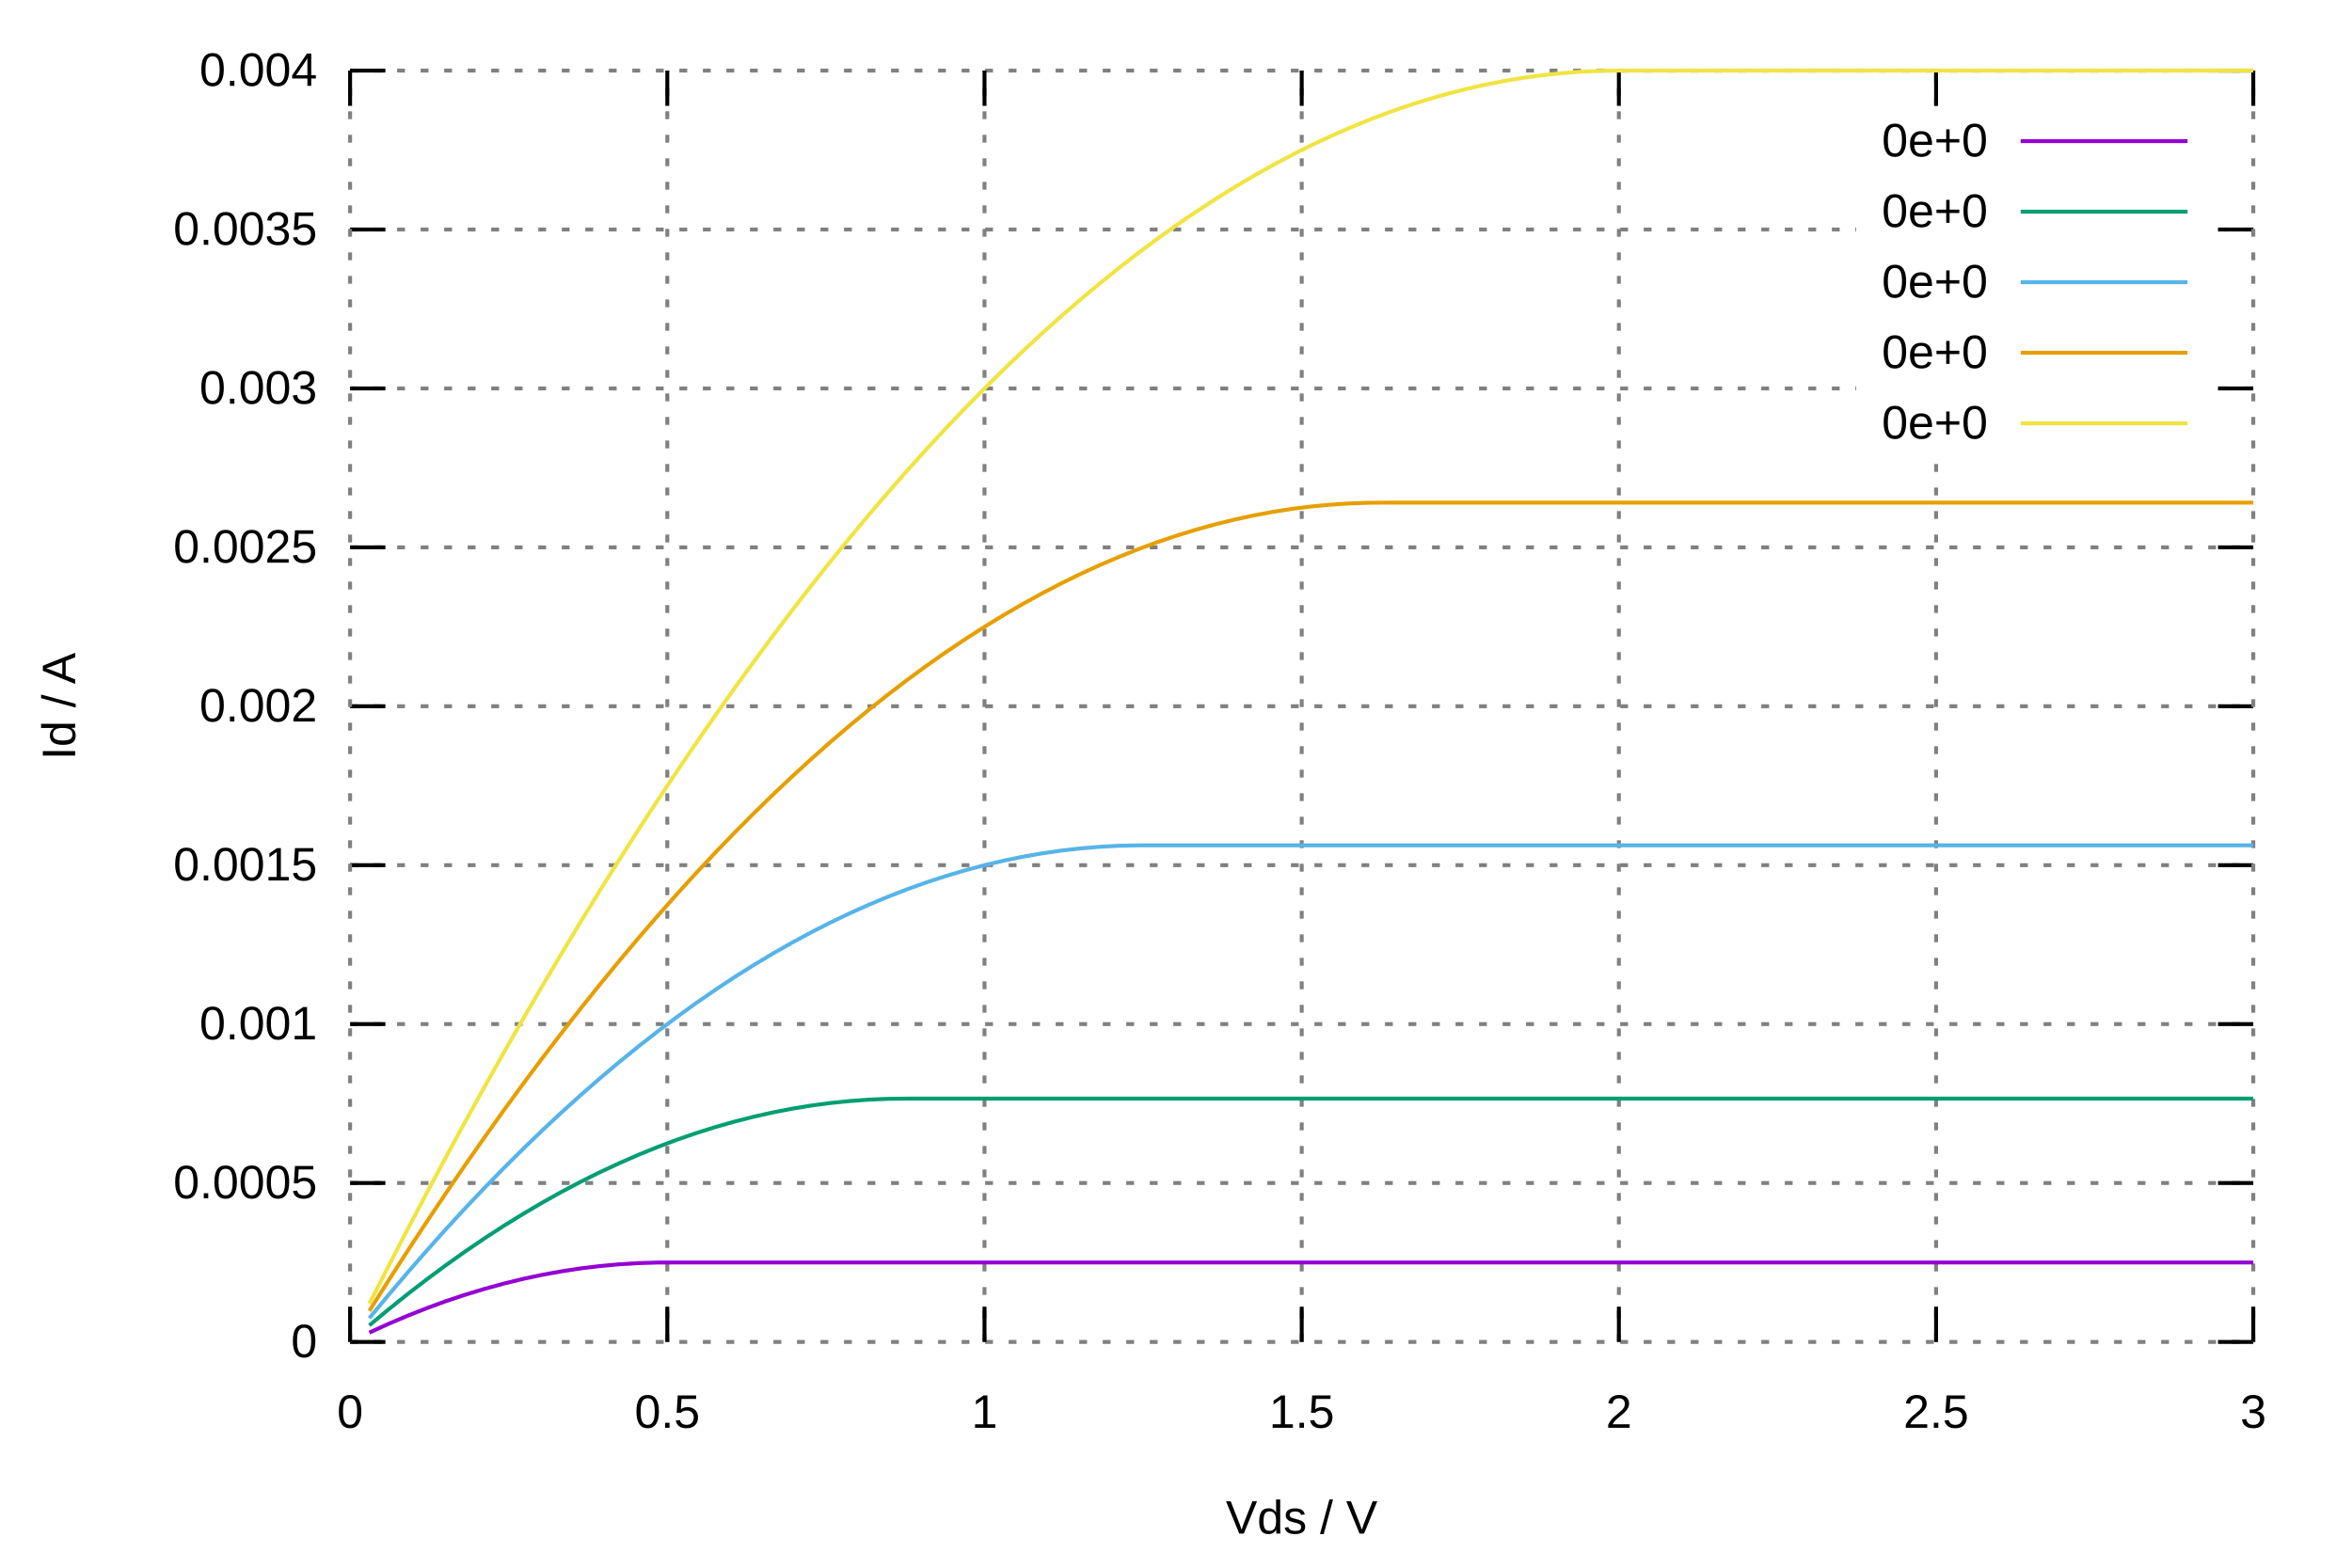
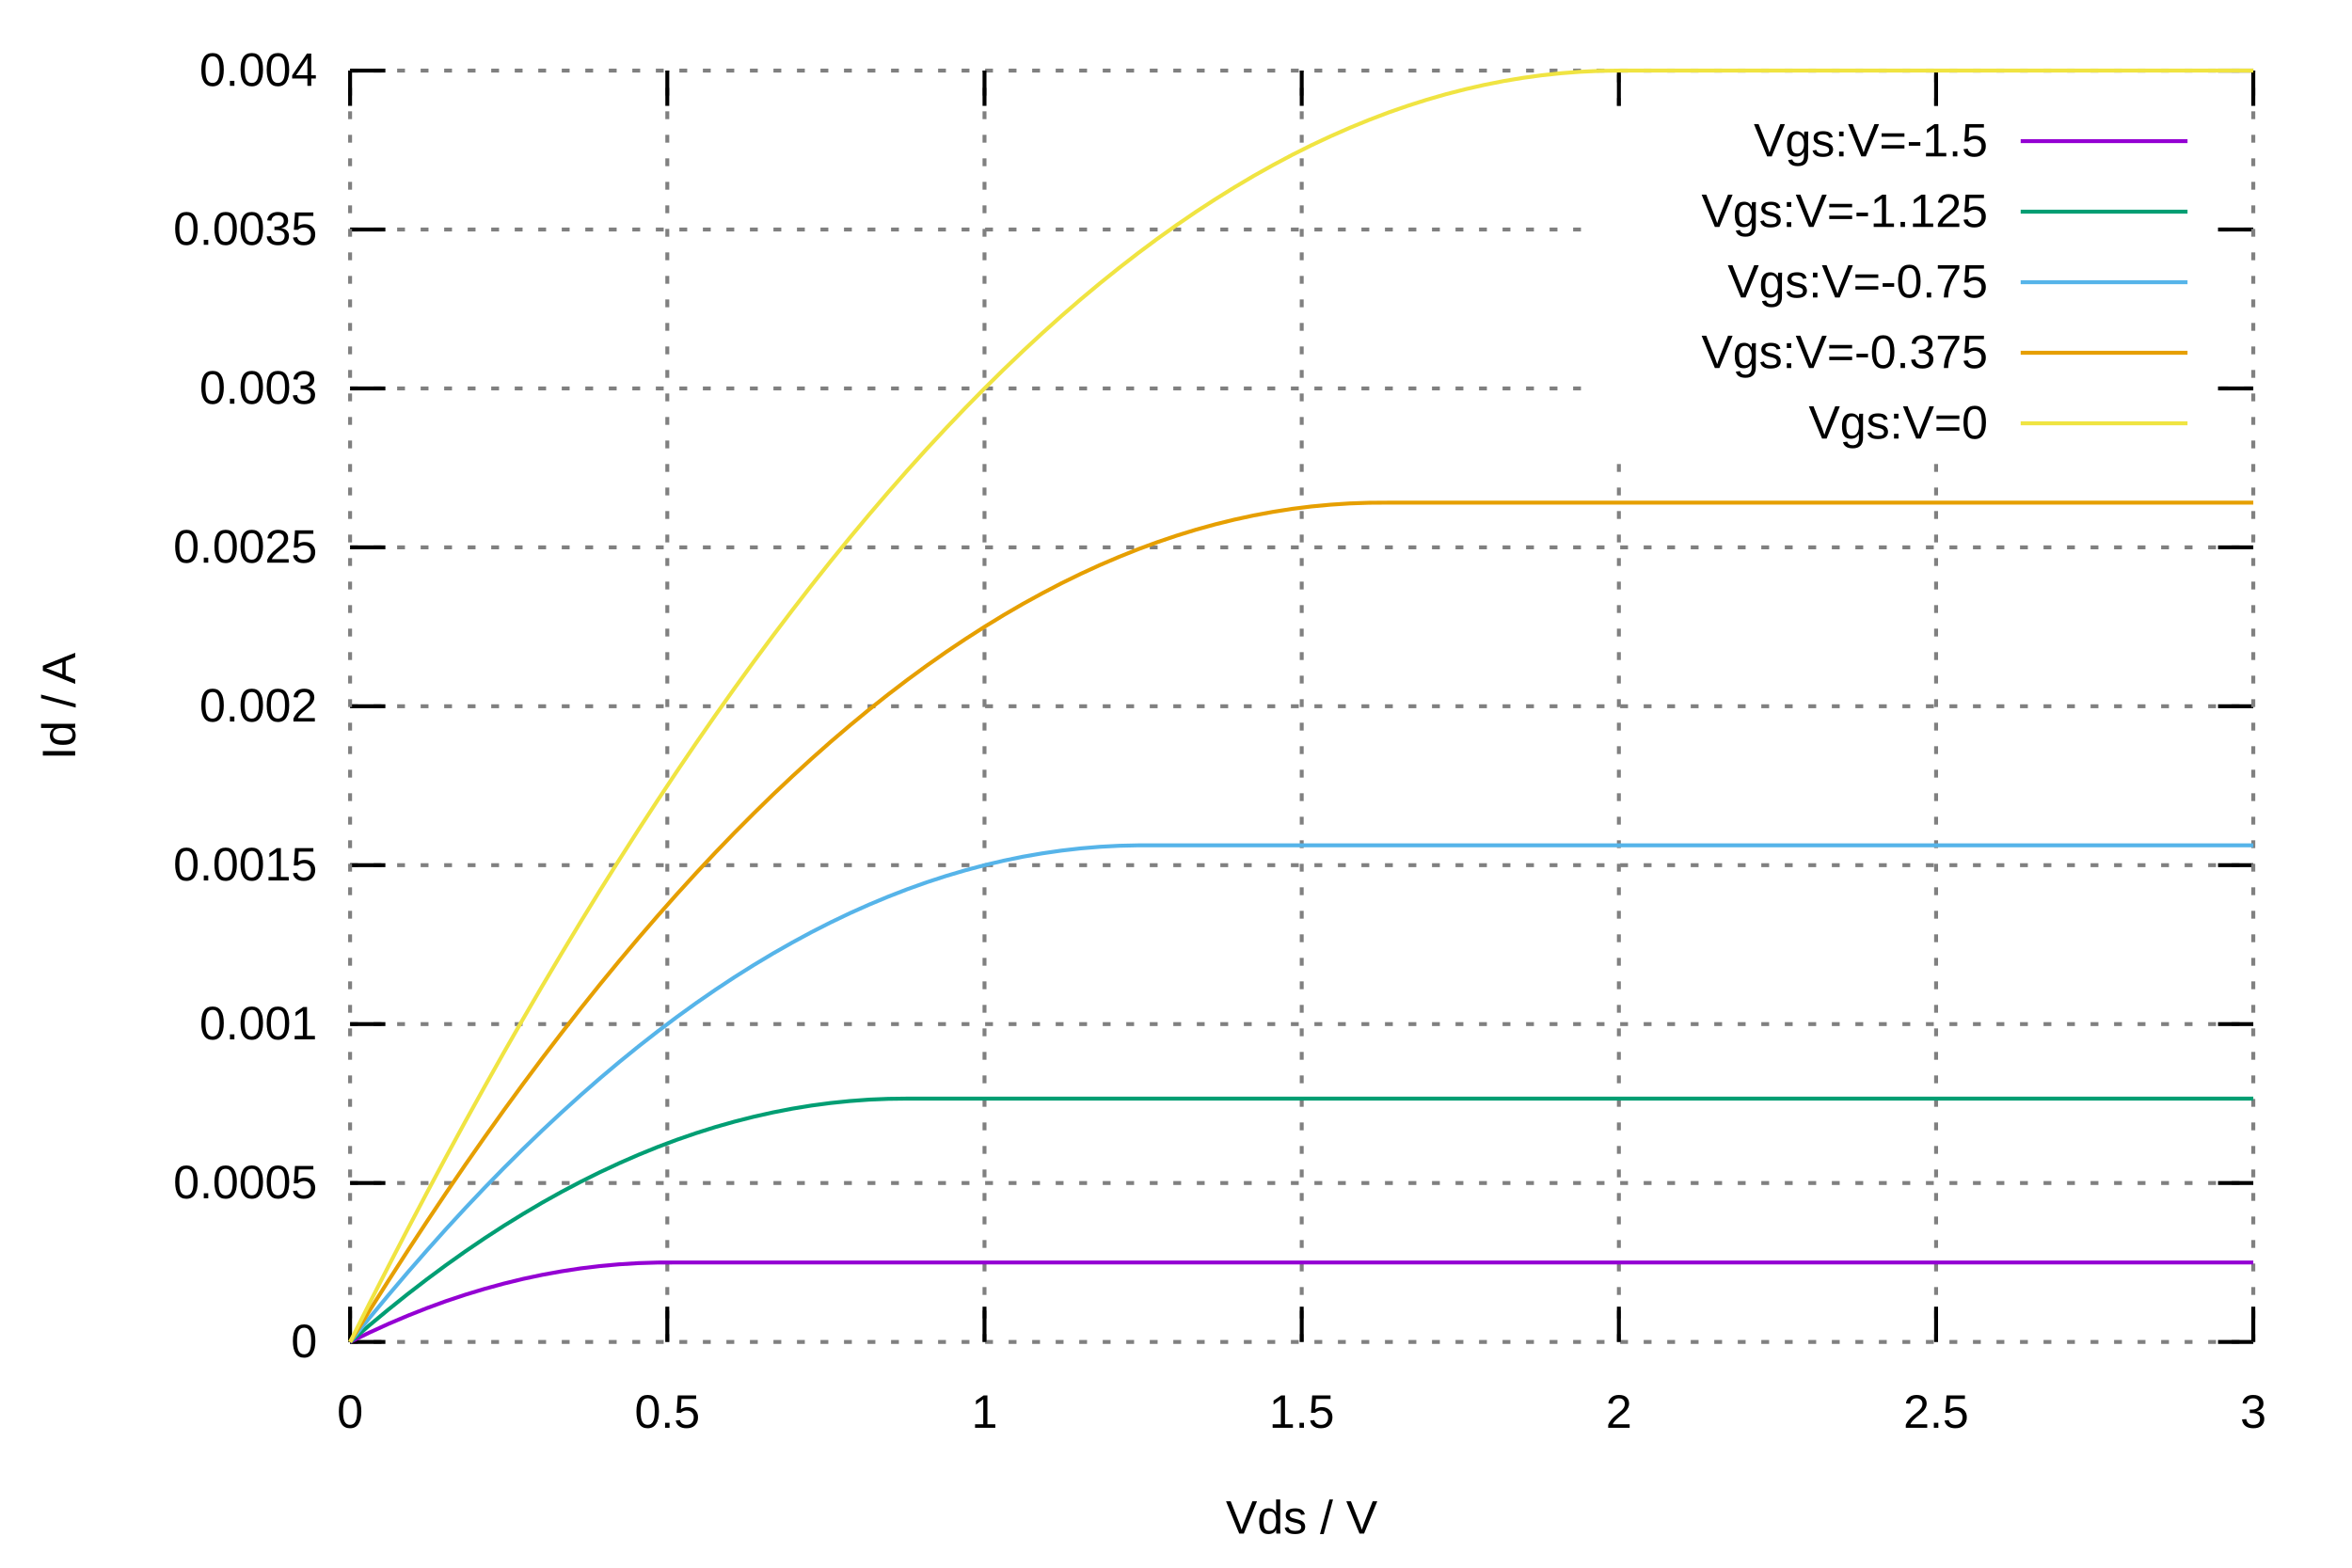
<svg xmlns="http://www.w3.org/2000/svg" xmlns:xlink="http://www.w3.org/1999/xlink" viewBox="0 0 600 400">
  <g id="gnuplot_canvas">
    <rect x="0" y="0" width="600" height="400" fill="none" />
    <defs>
      <circle id="gpDot" r="0.5" stroke-width="0.5" stroke="currentColor" />
      <path id="gpPt0" stroke-width="0.222" stroke="currentColor" d="M-1,0 h2 M0,-1 v2" />
      <path id="gpPt1" stroke-width="0.222" stroke="currentColor" d="M-1,-1 L1,1 M1,-1 L-1,1" />
      <path id="gpPt2" stroke-width="0.222" stroke="currentColor" d="M-1,0 L1,0 M0,-1 L0,1 M-1,-1 L1,1 M-1,1 L1,-1" />
      <rect id="gpPt3" stroke-width="0.222" stroke="currentColor" x="-1" y="-1" width="2" height="2" />
      <rect id="gpPt4" stroke-width="0.222" stroke="currentColor" fill="currentColor" x="-1" y="-1" width="2" height="2" />
      <circle id="gpPt5" stroke-width="0.222" stroke="currentColor" cx="0" cy="0" r="1" />
      <use xlink:href="#gpPt5" id="gpPt6" fill="currentColor" stroke="none" />
      <path id="gpPt7" stroke-width="0.222" stroke="currentColor" d="M0,-1.33 L-1.33,0.67 L1.33,0.67 z" />
      <use xlink:href="#gpPt7" id="gpPt8" fill="currentColor" stroke="none" />
      <use xlink:href="#gpPt7" id="gpPt9" stroke="currentColor" transform="rotate(180)" />
      <use xlink:href="#gpPt9" id="gpPt10" fill="currentColor" stroke="none" />
      <use xlink:href="#gpPt3" id="gpPt11" stroke="currentColor" transform="rotate(45)" />
      <use xlink:href="#gpPt11" id="gpPt12" fill="currentColor" stroke="none" />
      <path id="gpPt13" stroke-width="0.222" stroke="currentColor" d="M0,1.330 L1.265,0.411 L0.782,-1.067 L-0.782,-1.076 L-1.265,0.411 z" />
      <use xlink:href="#gpPt13" id="gpPt14" fill="currentColor" stroke="none" />
      <filter id="textbox" filterUnits="objectBoundingBox" x="0" y="0" height="1" width="1">
        <feFlood flood-color="white" flood-opacity="1" result="bgnd" />
        <feComposite in="SourceGraphic" in2="bgnd" operator="atop" />
      </filter>
      <filter id="greybox" filterUnits="objectBoundingBox" x="0" y="0" height="1" width="1">
        <feFlood flood-color="lightgrey" flood-opacity="1" result="grey" />
        <feComposite in="SourceGraphic" in2="grey" operator="atop" />
      </filter>
    </defs>
    <g fill="none" color="white" stroke="currentColor" stroke-width="1.00" stroke-linecap="butt" stroke-linejoin="miter">
</g>
    <g fill="none" color="black" stroke="currentColor" stroke-width="1.00" stroke-linecap="butt" stroke-linejoin="miter">
</g>
    <g fill="none" color="gray" stroke="currentColor" stroke-width="1.00" stroke-linecap="butt" stroke-linejoin="miter">
      <path stroke="gray" stroke-dasharray="2,4" class="gridline" d="M89.31,342.40 L574.82,342.40  " />
    </g>
    <g fill="none" color="black" stroke="currentColor" stroke-width="1.00" stroke-linecap="butt" stroke-linejoin="miter">
      <path stroke="black" d="M89.31,342.40 L98.31,342.40 M574.82,342.40 L565.82,342.40  " />
      <g transform="translate(80.92,346.30)" stroke="none" fill="black" font-family="Arial" font-size="12.00" text-anchor="end">
        <text>
          <tspan font-family="Arial">0</tspan>
        </text>
      </g>
    </g>
    <g fill="none" color="black" stroke="currentColor" stroke-width="1.00" stroke-linecap="butt" stroke-linejoin="miter">
</g>
    <g fill="none" color="gray" stroke="currentColor" stroke-width="1.00" stroke-linecap="butt" stroke-linejoin="miter">
      <path stroke="gray" stroke-dasharray="2,4" class="gridline" d="M89.31,301.85 L574.82,301.85  " />
    </g>
    <g fill="none" color="black" stroke="currentColor" stroke-width="1.00" stroke-linecap="butt" stroke-linejoin="miter">
      <path stroke="black" d="M89.31,301.85 L98.31,301.85 M574.82,301.85 L565.82,301.85  " />
      <g transform="translate(80.92,305.75)" stroke="none" fill="black" font-family="Arial" font-size="12.00" text-anchor="end">
        <text>
          <tspan font-family="Arial">0.0005</tspan>
        </text>
      </g>
    </g>
    <g fill="none" color="black" stroke="currentColor" stroke-width="1.00" stroke-linecap="butt" stroke-linejoin="miter">
</g>
    <g fill="none" color="gray" stroke="currentColor" stroke-width="1.00" stroke-linecap="butt" stroke-linejoin="miter">
      <path stroke="gray" stroke-dasharray="2,4" class="gridline" d="M89.31,261.30 L574.82,261.30  " />
    </g>
    <g fill="none" color="black" stroke="currentColor" stroke-width="1.00" stroke-linecap="butt" stroke-linejoin="miter">
      <path stroke="black" d="M89.31,261.30 L98.31,261.30 M574.82,261.30 L565.82,261.30  " />
      <g transform="translate(80.92,265.20)" stroke="none" fill="black" font-family="Arial" font-size="12.00" text-anchor="end">
        <text>
          <tspan font-family="Arial">0.001</tspan>
        </text>
      </g>
    </g>
    <g fill="none" color="black" stroke="currentColor" stroke-width="1.00" stroke-linecap="butt" stroke-linejoin="miter">
</g>
    <g fill="none" color="gray" stroke="currentColor" stroke-width="1.00" stroke-linecap="butt" stroke-linejoin="miter">
      <path stroke="gray" stroke-dasharray="2,4" class="gridline" d="M89.31,220.75 L574.82,220.75  " />
    </g>
    <g fill="none" color="black" stroke="currentColor" stroke-width="1.00" stroke-linecap="butt" stroke-linejoin="miter">
      <path stroke="black" d="M89.31,220.75 L98.31,220.75 M574.82,220.75 L565.82,220.75  " />
      <g transform="translate(80.92,224.65)" stroke="none" fill="black" font-family="Arial" font-size="12.00" text-anchor="end">
        <text>
          <tspan font-family="Arial">0.0015</tspan>
        </text>
      </g>
    </g>
    <g fill="none" color="black" stroke="currentColor" stroke-width="1.00" stroke-linecap="butt" stroke-linejoin="miter">
</g>
    <g fill="none" color="gray" stroke="currentColor" stroke-width="1.00" stroke-linecap="butt" stroke-linejoin="miter">
      <path stroke="gray" stroke-dasharray="2,4" class="gridline" d="M89.31,180.20 L574.82,180.20  " />
    </g>
    <g fill="none" color="black" stroke="currentColor" stroke-width="1.00" stroke-linecap="butt" stroke-linejoin="miter">
      <path stroke="black" d="M89.31,180.20 L98.31,180.20 M574.82,180.20 L565.82,180.20  " />
      <g transform="translate(80.92,184.10)" stroke="none" fill="black" font-family="Arial" font-size="12.00" text-anchor="end">
        <text>
          <tspan font-family="Arial">0.002</tspan>
        </text>
      </g>
    </g>
    <g fill="none" color="black" stroke="currentColor" stroke-width="1.00" stroke-linecap="butt" stroke-linejoin="miter">
</g>
    <g fill="none" color="gray" stroke="currentColor" stroke-width="1.00" stroke-linecap="butt" stroke-linejoin="miter">
      <path stroke="gray" stroke-dasharray="2,4" class="gridline" d="M89.31,139.66 L574.82,139.66  " />
    </g>
    <g fill="none" color="black" stroke="currentColor" stroke-width="1.00" stroke-linecap="butt" stroke-linejoin="miter">
      <path stroke="black" d="M89.31,139.66 L98.31,139.66 M574.82,139.66 L565.82,139.66  " />
      <g transform="translate(80.92,143.56)" stroke="none" fill="black" font-family="Arial" font-size="12.00" text-anchor="end">
        <text>
          <tspan font-family="Arial">0.0025</tspan>
        </text>
      </g>
    </g>
    <g fill="none" color="black" stroke="currentColor" stroke-width="1.00" stroke-linecap="butt" stroke-linejoin="miter">
</g>
    <g fill="none" color="gray" stroke="currentColor" stroke-width="1.00" stroke-linecap="butt" stroke-linejoin="miter">
-       <path stroke="gray" stroke-dasharray="2,4" class="gridline" d="M89.31,99.11 L473.53,99.11 M566.43,99.11 L574.82,99.11  " />
+       <path stroke="gray" stroke-dasharray="2,4" class="gridline" d="M89.31,99.11 L406.41,99.11 M566.43,99.11 L574.82,99.11  " />
    </g>
    <g fill="none" color="black" stroke="currentColor" stroke-width="1.00" stroke-linecap="butt" stroke-linejoin="miter">
      <path stroke="black" d="M89.31,99.11 L98.31,99.11 M574.82,99.11 L565.82,99.11  " />
      <g transform="translate(80.92,103.01)" stroke="none" fill="black" font-family="Arial" font-size="12.00" text-anchor="end">
        <text>
          <tspan font-family="Arial">0.003</tspan>
        </text>
      </g>
    </g>
    <g fill="none" color="black" stroke="currentColor" stroke-width="1.00" stroke-linecap="butt" stroke-linejoin="miter">
</g>
    <g fill="none" color="gray" stroke="currentColor" stroke-width="1.00" stroke-linecap="butt" stroke-linejoin="miter">
-       <path stroke="gray" stroke-dasharray="2,4" class="gridline" d="M89.31,58.56 L473.53,58.56 M566.43,58.56 L574.82,58.56  " />
+       <path stroke="gray" stroke-dasharray="2,4" class="gridline" d="M89.31,58.56 L406.41,58.56 M566.43,58.56 L574.82,58.56  " />
    </g>
    <g fill="none" color="black" stroke="currentColor" stroke-width="1.00" stroke-linecap="butt" stroke-linejoin="miter">
      <path stroke="black" d="M89.31,58.56 L98.31,58.56 M574.82,58.56 L565.82,58.56  " />
      <g transform="translate(80.92,62.46)" stroke="none" fill="black" font-family="Arial" font-size="12.00" text-anchor="end">
        <text>
          <tspan font-family="Arial">0.0035</tspan>
        </text>
      </g>
    </g>
    <g fill="none" color="black" stroke="currentColor" stroke-width="1.00" stroke-linecap="butt" stroke-linejoin="miter">
</g>
    <g fill="none" color="gray" stroke="currentColor" stroke-width="1.00" stroke-linecap="butt" stroke-linejoin="miter">
      <path stroke="gray" stroke-dasharray="2,4" class="gridline" d="M89.31,18.01 L574.82,18.01  " />
    </g>
    <g fill="none" color="black" stroke="currentColor" stroke-width="1.00" stroke-linecap="butt" stroke-linejoin="miter">
      <path stroke="black" d="M89.31,18.01 L98.31,18.01 M574.82,18.01 L565.82,18.01  " />
      <g transform="translate(80.92,21.91)" stroke="none" fill="black" font-family="Arial" font-size="12.00" text-anchor="end">
        <text>
          <tspan font-family="Arial">0.004</tspan>
        </text>
      </g>
    </g>
    <g fill="none" color="black" stroke="currentColor" stroke-width="1.00" stroke-linecap="butt" stroke-linejoin="miter">
</g>
    <g fill="none" color="gray" stroke="currentColor" stroke-width="1.00" stroke-linecap="butt" stroke-linejoin="miter">
      <path stroke="gray" stroke-dasharray="2,4" class="gridline" d="M89.31,342.40 L89.31,18.01  " />
    </g>
    <g fill="none" color="black" stroke="currentColor" stroke-width="1.00" stroke-linecap="butt" stroke-linejoin="miter">
      <path stroke="black" d="M89.31,342.40 L89.31,333.40 M89.31,18.01 L89.31,27.01  " />
      <g transform="translate(89.31,364.30)" stroke="none" fill="black" font-family="Arial" font-size="12.00" text-anchor="middle">
        <text>
          <tspan font-family="Arial">0</tspan>
        </text>
      </g>
    </g>
    <g fill="none" color="black" stroke="currentColor" stroke-width="1.00" stroke-linecap="butt" stroke-linejoin="miter">
</g>
    <g fill="none" color="gray" stroke="currentColor" stroke-width="1.00" stroke-linecap="butt" stroke-linejoin="miter">
      <path stroke="gray" stroke-dasharray="2,4" class="gridline" d="M170.23,342.40 L170.23,18.01  " />
    </g>
    <g fill="none" color="black" stroke="currentColor" stroke-width="1.00" stroke-linecap="butt" stroke-linejoin="miter">
      <path stroke="black" d="M170.23,342.40 L170.23,333.40 M170.23,18.01 L170.23,27.01  " />
      <g transform="translate(170.23,364.30)" stroke="none" fill="black" font-family="Arial" font-size="12.00" text-anchor="middle">
        <text>
          <tspan font-family="Arial">0.5</tspan>
        </text>
      </g>
    </g>
    <g fill="none" color="black" stroke="currentColor" stroke-width="1.00" stroke-linecap="butt" stroke-linejoin="miter">
</g>
    <g fill="none" color="gray" stroke="currentColor" stroke-width="1.00" stroke-linecap="butt" stroke-linejoin="miter">
      <path stroke="gray" stroke-dasharray="2,4" class="gridline" d="M251.15,342.40 L251.15,18.01  " />
    </g>
    <g fill="none" color="black" stroke="currentColor" stroke-width="1.00" stroke-linecap="butt" stroke-linejoin="miter">
      <path stroke="black" d="M251.15,342.40 L251.15,333.40 M251.15,18.01 L251.15,27.01  " />
      <g transform="translate(251.15,364.30)" stroke="none" fill="black" font-family="Arial" font-size="12.00" text-anchor="middle">
        <text>
          <tspan font-family="Arial">1</tspan>
        </text>
      </g>
    </g>
    <g fill="none" color="black" stroke="currentColor" stroke-width="1.00" stroke-linecap="butt" stroke-linejoin="miter">
</g>
    <g fill="none" color="gray" stroke="currentColor" stroke-width="1.00" stroke-linecap="butt" stroke-linejoin="miter">
      <path stroke="gray" stroke-dasharray="2,4" class="gridline" d="M332.07,342.40 L332.07,18.01  " />
    </g>
    <g fill="none" color="black" stroke="currentColor" stroke-width="1.00" stroke-linecap="butt" stroke-linejoin="miter">
      <path stroke="black" d="M332.07,342.40 L332.07,333.40 M332.07,18.01 L332.07,27.01  " />
      <g transform="translate(332.07,364.30)" stroke="none" fill="black" font-family="Arial" font-size="12.00" text-anchor="middle">
        <text>
          <tspan font-family="Arial">1.5</tspan>
        </text>
      </g>
    </g>
    <g fill="none" color="black" stroke="currentColor" stroke-width="1.00" stroke-linecap="butt" stroke-linejoin="miter">
</g>
    <g fill="none" color="gray" stroke="currentColor" stroke-width="1.00" stroke-linecap="butt" stroke-linejoin="miter">
-       <path stroke="gray" stroke-dasharray="2,4" class="gridline" d="M412.98,342.40 L412.98,18.01  " />
+       <path stroke="gray" stroke-dasharray="2,4" class="gridline" d="M412.98,342.40 L412.98,117.01 M412.98,27.01 L412.98,18.01  " />
    </g>
    <g fill="none" color="black" stroke="currentColor" stroke-width="1.00" stroke-linecap="butt" stroke-linejoin="miter">
      <path stroke="black" d="M412.98,342.40 L412.98,333.40 M412.98,18.01 L412.98,27.01  " />
      <g transform="translate(412.98,364.30)" stroke="none" fill="black" font-family="Arial" font-size="12.00" text-anchor="middle">
        <text>
          <tspan font-family="Arial">2</tspan>
        </text>
      </g>
    </g>
    <g fill="none" color="black" stroke="currentColor" stroke-width="1.00" stroke-linecap="butt" stroke-linejoin="miter">
</g>
    <g fill="none" color="gray" stroke="currentColor" stroke-width="1.00" stroke-linecap="butt" stroke-linejoin="miter">
      <path stroke="gray" stroke-dasharray="2,4" class="gridline" d="M493.90,342.40 L493.90,117.01 M493.90,27.01 L493.90,18.01  " />
    </g>
    <g fill="none" color="black" stroke="currentColor" stroke-width="1.00" stroke-linecap="butt" stroke-linejoin="miter">
      <path stroke="black" d="M493.90,342.40 L493.90,333.40 M493.90,18.01 L493.90,27.01  " />
      <g transform="translate(493.90,364.30)" stroke="none" fill="black" font-family="Arial" font-size="12.00" text-anchor="middle">
        <text>
          <tspan font-family="Arial">2.5</tspan>
        </text>
      </g>
    </g>
    <g fill="none" color="black" stroke="currentColor" stroke-width="1.00" stroke-linecap="butt" stroke-linejoin="miter">
</g>
    <g fill="none" color="gray" stroke="currentColor" stroke-width="1.00" stroke-linecap="butt" stroke-linejoin="miter">
      <path stroke="gray" stroke-dasharray="2,4" class="gridline" d="M574.82,342.40 L574.82,18.01  " />
    </g>
    <g fill="none" color="black" stroke="currentColor" stroke-width="1.00" stroke-linecap="butt" stroke-linejoin="miter">
      <path stroke="black" d="M574.82,342.40 L574.82,333.40 M574.82,18.01 L574.82,27.01  " />
      <g transform="translate(574.82,364.30)" stroke="none" fill="black" font-family="Arial" font-size="12.00" text-anchor="middle">
        <text>
          <tspan font-family="Arial">3</tspan>
        </text>
      </g>
    </g>
    <g fill="none" color="black" stroke="currentColor" stroke-width="1.00" stroke-linecap="butt" stroke-linejoin="miter">
</g>
    <g fill="none" color="black" stroke="currentColor" stroke-width="1.00" stroke-linecap="butt" stroke-linejoin="miter">
      <g transform="translate(19.18,180.21) rotate(270)" stroke="none" fill="black" font-family="Arial" font-size="12.00" text-anchor="middle">
        <text>
          <tspan font-family="Arial">Id / A</tspan>
        </text>
      </g>
    </g>
    <g fill="none" color="black" stroke="currentColor" stroke-width="1.00" stroke-linecap="butt" stroke-linejoin="miter">
      <g transform="translate(332.06,391.30)" stroke="none" fill="black" font-family="Arial" font-size="12.00" text-anchor="middle">
        <text>
          <tspan font-family="Arial">Vds / V</tspan>
        </text>
      </g>
    </g>
    <g fill="none" color="black" stroke="currentColor" stroke-width="1.00" stroke-linecap="butt" stroke-linejoin="miter">
</g>
    <g id="gnuplot_plot_1">
      <g fill="none" color="black" stroke="currentColor" stroke-width="1.00" stroke-linecap="butt" stroke-linejoin="miter">
        <g transform="translate(507.09,39.91)" stroke="none" fill="black" font-family="Arial" font-size="12.00" text-anchor="end">
          <text>
-             <tspan font-family="Arial">0e+0</tspan>
-           </text>
-         </g>
-       </g>
-       <g fill="none" color="black" stroke="currentColor" stroke-width="1.00" stroke-linecap="butt" stroke-linejoin="miter">
-         <path stroke="rgb(148,   0, 211)" d="M515.48,36.01 L558.04,36.01 M94.21,340.02 L99.12,337.78 L104.02,335.70 L108.93,333.76 L113.83,331.97 L118.73,330.34   L123.64,328.85 L128.54,327.51 L133.45,326.31 L138.35,325.27 L143.26,324.38 L148.16,323.63 L153.06,323.04 L157.97,322.59   L162.87,322.29 L167.78,322.14 L172.68,322.13 L177.58,322.13 L182.49,322.13 L187.39,322.13 L192.30,322.13 L197.20,322.13   L202.11,322.13 L207.01,322.13 L211.91,322.13 L216.82,322.13 L221.72,322.13 L226.63,322.13 L231.53,322.13 L236.43,322.13   L241.34,322.13 L246.24,322.13 L251.15,322.13 L256.05,322.13 L260.95,322.13 L265.86,322.13 L270.76,322.13 L275.67,322.13   L280.57,322.13 L285.48,322.13 L290.38,322.13 L295.28,322.13 L300.19,322.13 L305.09,322.13 L310.00,322.13 L314.90,322.13   L319.80,322.13 L324.71,322.13 L329.61,322.13 L334.52,322.13 L339.42,322.13 L344.33,322.13 L349.23,322.13 L354.13,322.13   L359.04,322.13 L363.94,322.13 L368.85,322.13 L373.75,322.13 L378.65,322.13 L383.56,322.13 L388.46,322.13 L393.37,322.13   L398.27,322.13 L403.18,322.13 L408.08,322.13 L412.98,322.13 L417.89,322.13 L422.79,322.13 L427.70,322.13 L432.60,322.13   L437.50,322.13 L442.41,322.13 L447.31,322.13 L452.22,322.13 L457.12,322.13 L462.02,322.13 L466.93,322.13 L471.83,322.13   L476.74,322.13 L481.64,322.13 L486.55,322.13 L491.45,322.13 L496.35,322.13 L501.26,322.13 L506.16,322.13 L511.07,322.13   L515.97,322.13 L520.87,322.13 L525.78,322.13 L530.68,322.13 L535.59,322.13 L540.49,322.13 L545.40,322.13 L550.30,322.13   L555.20,322.13 L560.11,322.13 L565.01,322.13 L569.92,322.13 L574.82,322.13  " />
+             <tspan font-family="Arial">Vgs:V=-1.5</tspan>
+           </text>
+         </g>
+       </g>
+       <g fill="none" color="black" stroke="currentColor" stroke-width="1.00" stroke-linecap="butt" stroke-linejoin="miter">
+         <path stroke="rgb(148,   0, 211)" d="M515.48,36.01 L558.04,36.01 M89.31,342.40 L94.21,340.02 L99.12,337.78 L104.02,335.70 L108.93,333.76 L113.83,331.97   L118.73,330.34 L123.64,328.85 L128.54,327.51 L133.45,326.31 L138.35,325.27 L143.26,324.38 L148.16,323.63 L153.06,323.04   L157.97,322.59 L162.87,322.29 L167.78,322.14 L172.68,322.13 L177.58,322.13 L182.49,322.13 L187.39,322.13 L192.30,322.13   L197.20,322.13 L202.11,322.13 L207.01,322.13 L211.91,322.13 L216.82,322.13 L221.72,322.13 L226.63,322.13 L231.53,322.13   L236.43,322.13 L241.34,322.13 L246.24,322.13 L251.15,322.13 L256.05,322.13 L260.95,322.13 L265.86,322.13 L270.76,322.13   L275.67,322.13 L280.57,322.13 L285.48,322.13 L290.38,322.13 L295.28,322.13 L300.19,322.13 L305.09,322.13 L310.00,322.13   L314.90,322.13 L319.80,322.13 L324.71,322.13 L329.61,322.13 L334.52,322.13 L339.42,322.13 L344.33,322.13 L349.23,322.13   L354.13,322.13 L359.04,322.13 L363.94,322.13 L368.85,322.13 L373.75,322.13 L378.65,322.13 L383.56,322.13 L388.46,322.13   L393.37,322.13 L398.27,322.13 L403.18,322.13 L408.08,322.13 L412.98,322.13 L417.89,322.13 L422.79,322.13 L427.70,322.13   L432.60,322.13 L437.50,322.13 L442.41,322.13 L447.31,322.13 L452.22,322.13 L457.12,322.13 L462.02,322.13 L466.93,322.13   L471.83,322.13 L476.74,322.13 L481.64,322.13 L486.55,322.13 L491.45,322.13 L496.35,322.13 L501.26,322.13 L506.16,322.13   L511.07,322.13 L515.97,322.13 L520.87,322.13 L525.78,322.13 L530.68,322.13 L535.59,322.13 L540.49,322.13 L545.40,322.13   L550.30,322.13 L555.20,322.13 L560.11,322.13 L565.01,322.13 L569.92,322.13 L574.82,322.13  " />
      </g>
    </g>
    <g id="gnuplot_plot_2">
      <g fill="none" color="black" stroke="currentColor" stroke-width="1.00" stroke-linecap="butt" stroke-linejoin="miter">
        <g transform="translate(507.09,57.91)" stroke="none" fill="black" font-family="Arial" font-size="12.00" text-anchor="end">
          <text>
-             <tspan font-family="Arial">0e+0</tspan>
-           </text>
-         </g>
-       </g>
-       <g fill="none" color="black" stroke="currentColor" stroke-width="1.00" stroke-linecap="butt" stroke-linejoin="miter">
-         <path stroke="rgb(  0, 158, 115)" d="M515.48,54.01 L558.04,54.01 M94.21,338.17 L99.12,334.10 L104.02,330.17 L108.93,326.39 L113.83,322.76 L118.73,319.28   L123.64,315.94 L128.54,312.76 L133.45,309.73 L138.35,306.84 L143.26,304.10 L148.16,301.52 L153.06,299.08 L157.97,296.79   L162.87,294.65 L167.78,292.65 L172.68,290.81 L177.58,289.12 L182.49,287.57 L187.39,286.18 L192.30,284.93 L197.20,283.83   L202.11,282.88 L207.01,282.08 L211.91,281.43 L216.82,280.93 L221.72,280.57 L226.63,280.37 L231.53,280.31 L236.43,280.31   L241.34,280.31 L246.24,280.31 L251.15,280.31 L256.05,280.31 L260.95,280.31 L265.86,280.31 L270.76,280.31 L275.67,280.31   L280.57,280.31 L285.48,280.31 L290.38,280.31 L295.28,280.31 L300.19,280.31 L305.09,280.31 L310.00,280.31 L314.90,280.31   L319.80,280.31 L324.71,280.31 L329.61,280.31 L334.52,280.31 L339.42,280.31 L344.33,280.31 L349.23,280.31 L354.13,280.31   L359.04,280.31 L363.94,280.31 L368.85,280.31 L373.75,280.31 L378.65,280.31 L383.56,280.31 L388.46,280.31 L393.37,280.31   L398.27,280.31 L403.18,280.31 L408.08,280.31 L412.98,280.31 L417.89,280.31 L422.79,280.31 L427.70,280.31 L432.60,280.31   L437.50,280.31 L442.41,280.31 L447.31,280.31 L452.22,280.31 L457.12,280.31 L462.02,280.31 L466.93,280.31 L471.83,280.31   L476.74,280.31 L481.64,280.31 L486.55,280.31 L491.45,280.31 L496.35,280.31 L501.26,280.31 L506.16,280.31 L511.07,280.31   L515.97,280.31 L520.87,280.31 L525.78,280.31 L530.68,280.31 L535.59,280.31 L540.49,280.31 L545.40,280.31 L550.30,280.31   L555.20,280.31 L560.11,280.31 L565.01,280.31 L569.92,280.31 L574.82,280.31  " />
+             <tspan font-family="Arial">Vgs:V=-1.125</tspan>
+           </text>
+         </g>
+       </g>
+       <g fill="none" color="black" stroke="currentColor" stroke-width="1.00" stroke-linecap="butt" stroke-linejoin="miter">
+         <path stroke="rgb(  0, 158, 115)" d="M515.48,54.01 L558.04,54.01 M89.31,342.40 L94.21,338.17 L99.12,334.10 L104.02,330.17 L108.93,326.39 L113.83,322.76   L118.73,319.28 L123.64,315.94 L128.54,312.76 L133.45,309.73 L138.35,306.84 L143.26,304.10 L148.16,301.52 L153.06,299.08   L157.97,296.79 L162.87,294.65 L167.78,292.65 L172.68,290.81 L177.58,289.12 L182.49,287.57 L187.39,286.18 L192.30,284.93   L197.20,283.83 L202.11,282.88 L207.01,282.08 L211.91,281.43 L216.82,280.93 L221.72,280.57 L226.63,280.37 L231.53,280.31   L236.43,280.31 L241.34,280.31 L246.24,280.31 L251.15,280.31 L256.05,280.31 L260.95,280.31 L265.86,280.31 L270.76,280.31   L275.67,280.31 L280.57,280.31 L285.48,280.31 L290.38,280.31 L295.28,280.31 L300.19,280.31 L305.09,280.31 L310.00,280.31   L314.90,280.31 L319.80,280.31 L324.71,280.31 L329.61,280.31 L334.52,280.31 L339.42,280.31 L344.33,280.31 L349.23,280.31   L354.13,280.31 L359.04,280.31 L363.94,280.31 L368.85,280.31 L373.75,280.31 L378.65,280.31 L383.56,280.31 L388.46,280.31   L393.37,280.31 L398.27,280.31 L403.18,280.31 L408.08,280.31 L412.98,280.31 L417.89,280.31 L422.79,280.31 L427.70,280.31   L432.60,280.31 L437.50,280.31 L442.41,280.31 L447.31,280.31 L452.22,280.31 L457.12,280.31 L462.02,280.31 L466.93,280.31   L471.83,280.31 L476.74,280.31 L481.64,280.31 L486.55,280.31 L491.45,280.31 L496.35,280.31 L501.26,280.31 L506.16,280.31   L511.07,280.31 L515.97,280.31 L520.87,280.31 L525.78,280.31 L530.68,280.31 L535.59,280.31 L540.49,280.31 L545.40,280.31   L550.30,280.31 L555.20,280.31 L560.11,280.31 L565.01,280.31 L569.92,280.31 L574.82,280.31  " />
      </g>
    </g>
    <g id="gnuplot_plot_3">
      <g fill="none" color="black" stroke="currentColor" stroke-width="1.00" stroke-linecap="butt" stroke-linejoin="miter">
        <g transform="translate(507.09,75.91)" stroke="none" fill="black" font-family="Arial" font-size="12.00" text-anchor="end">
          <text>
-             <tspan font-family="Arial">0e+0</tspan>
-           </text>
-         </g>
-       </g>
-       <g fill="none" color="black" stroke="currentColor" stroke-width="1.00" stroke-linecap="butt" stroke-linejoin="miter">
-         <path stroke="rgb( 86, 180, 233)" d="M515.48,72.01 L558.04,72.01 M94.21,336.33 L99.12,330.41 L104.02,324.64 L108.93,319.02 L113.83,313.54 L118.73,308.22   L123.64,303.04 L128.54,298.02 L133.45,293.14 L138.35,288.41 L143.26,283.83 L148.16,279.40 L153.06,275.12 L157.97,270.98   L162.87,267.00 L167.78,263.16 L172.68,259.48 L177.58,255.94 L182.49,252.55 L187.39,249.31 L192.30,246.22 L197.20,243.28   L202.11,240.49 L207.01,237.84 L211.91,235.35 L216.82,233.00 L221.72,230.81 L226.63,228.76 L231.53,226.86 L236.43,225.11   L241.34,223.51 L246.24,222.06 L251.15,220.75 L256.05,219.60 L260.95,218.59 L265.86,217.74 L270.76,217.03 L275.67,216.47   L280.57,216.06 L285.48,215.80 L290.38,215.69 L295.28,215.69 L300.19,215.69 L305.09,215.69 L310.00,215.69 L314.90,215.69   L319.80,215.69 L324.71,215.69 L329.61,215.69 L334.52,215.69 L339.42,215.69 L344.33,215.69 L349.23,215.69 L354.13,215.69   L359.04,215.69 L363.94,215.69 L368.85,215.69 L373.75,215.69 L378.65,215.69 L383.56,215.69 L388.46,215.69 L393.37,215.69   L398.27,215.69 L403.18,215.69 L408.08,215.69 L412.98,215.69 L417.89,215.69 L422.79,215.69 L427.70,215.69 L432.60,215.69   L437.50,215.69 L442.41,215.69 L447.31,215.69 L452.22,215.69 L457.12,215.69 L462.02,215.69 L466.93,215.69 L471.83,215.69   L476.74,215.69 L481.64,215.69 L486.55,215.69 L491.45,215.69 L496.35,215.69 L501.26,215.69 L506.16,215.69 L511.07,215.69   L515.97,215.69 L520.87,215.69 L525.78,215.69 L530.68,215.69 L535.59,215.69 L540.49,215.69 L545.40,215.69 L550.30,215.69   L555.20,215.69 L560.11,215.69 L565.01,215.69 L569.92,215.69 L574.82,215.69  " />
+             <tspan font-family="Arial">Vgs:V=-0.75</tspan>
+           </text>
+         </g>
+       </g>
+       <g fill="none" color="black" stroke="currentColor" stroke-width="1.00" stroke-linecap="butt" stroke-linejoin="miter">
+         <path stroke="rgb( 86, 180, 233)" d="M515.48,72.01 L558.04,72.01 M89.31,342.40 L94.21,336.33 L99.12,330.41 L104.02,324.64 L108.93,319.02 L113.83,313.54   L118.73,308.22 L123.64,303.04 L128.54,298.02 L133.45,293.14 L138.35,288.41 L143.26,283.83 L148.16,279.40 L153.06,275.12   L157.97,270.98 L162.87,267.00 L167.78,263.16 L172.68,259.48 L177.58,255.94 L182.49,252.55 L187.39,249.31 L192.30,246.22   L197.20,243.28 L202.11,240.49 L207.01,237.84 L211.91,235.35 L216.82,233.00 L221.72,230.81 L226.63,228.76 L231.53,226.86   L236.43,225.11 L241.34,223.51 L246.24,222.06 L251.15,220.75 L256.05,219.60 L260.95,218.59 L265.86,217.74 L270.76,217.03   L275.67,216.47 L280.57,216.06 L285.48,215.80 L290.38,215.69 L295.28,215.69 L300.19,215.69 L305.09,215.69 L310.00,215.69   L314.90,215.69 L319.80,215.69 L324.71,215.69 L329.61,215.69 L334.52,215.69 L339.42,215.69 L344.33,215.69 L349.23,215.69   L354.13,215.69 L359.04,215.69 L363.94,215.69 L368.85,215.69 L373.75,215.69 L378.65,215.69 L383.56,215.69 L388.46,215.69   L393.37,215.69 L398.27,215.69 L403.18,215.69 L408.08,215.69 L412.98,215.69 L417.89,215.69 L422.79,215.69 L427.70,215.69   L432.60,215.69 L437.50,215.69 L442.41,215.69 L447.31,215.69 L452.22,215.69 L457.12,215.69 L462.02,215.69 L466.93,215.69   L471.83,215.69 L476.74,215.69 L481.64,215.69 L486.55,215.69 L491.45,215.69 L496.35,215.69 L501.26,215.69 L506.16,215.69   L511.07,215.69 L515.97,215.69 L520.87,215.69 L525.78,215.69 L530.68,215.69 L535.59,215.69 L540.49,215.69 L545.40,215.69   L550.30,215.69 L555.20,215.69 L560.11,215.69 L565.01,215.69 L569.92,215.69 L574.82,215.69  " />
      </g>
    </g>
    <g id="gnuplot_plot_4">
      <g fill="none" color="black" stroke="currentColor" stroke-width="1.00" stroke-linecap="butt" stroke-linejoin="miter">
        <g transform="translate(507.09,93.91)" stroke="none" fill="black" font-family="Arial" font-size="12.00" text-anchor="end">
          <text>
-             <tspan font-family="Arial">0e+0</tspan>
-           </text>
-         </g>
-       </g>
-       <g fill="none" color="black" stroke="currentColor" stroke-width="1.00" stroke-linecap="butt" stroke-linejoin="miter">
-         <path stroke="rgb(230, 159,   0)" d="M515.48,90.01 L558.04,90.01 M94.21,334.49 L99.12,326.72 L104.02,319.11 L108.93,311.64 L113.83,304.33 L118.73,297.16   L123.64,290.14 L128.54,283.27 L133.45,276.55 L138.35,269.98 L143.26,263.56 L148.16,257.28 L153.06,251.16 L157.97,245.18   L162.87,239.35 L167.78,233.67 L172.68,228.14 L177.58,222.76 L182.49,217.53 L187.39,212.45 L192.30,207.52 L197.20,202.73   L202.11,198.10 L207.01,193.61 L211.91,189.27 L216.82,185.08 L221.72,181.04 L226.63,177.15 L231.53,173.41 L236.43,169.82   L241.34,166.37 L246.24,163.08 L251.15,159.93 L256.05,156.93 L260.95,154.08 L265.86,151.39 L270.76,148.83 L275.67,146.43   L280.57,144.18 L285.48,142.08 L290.38,140.12 L295.28,138.32 L300.19,136.66 L305.09,135.15 L310.00,133.79 L314.90,132.58   L319.80,131.52 L324.71,130.61 L329.61,129.84 L334.52,129.23 L339.42,128.77 L344.33,128.45 L349.23,128.28 L354.13,128.25   L359.04,128.25 L363.94,128.25 L368.85,128.25 L373.75,128.25 L378.65,128.25 L383.56,128.25 L388.46,128.25 L393.37,128.25   L398.27,128.25 L403.18,128.25 L408.08,128.25 L412.98,128.25 L417.89,128.25 L422.79,128.25 L427.70,128.25 L432.60,128.25   L437.50,128.25 L442.41,128.25 L447.31,128.25 L452.22,128.25 L457.12,128.25 L462.02,128.25 L466.93,128.25 L471.83,128.25   L476.74,128.25 L481.64,128.25 L486.55,128.25 L491.45,128.25 L496.35,128.25 L501.26,128.25 L506.16,128.25 L511.07,128.25   L515.97,128.25 L520.87,128.25 L525.78,128.25 L530.68,128.25 L535.59,128.25 L540.49,128.25 L545.40,128.25 L550.30,128.25   L555.20,128.25 L560.11,128.25 L565.01,128.25 L569.92,128.25 L574.82,128.25  " />
+             <tspan font-family="Arial">Vgs:V=-0.375</tspan>
+           </text>
+         </g>
+       </g>
+       <g fill="none" color="black" stroke="currentColor" stroke-width="1.00" stroke-linecap="butt" stroke-linejoin="miter">
+         <path stroke="rgb(230, 159,   0)" d="M515.48,90.01 L558.04,90.01 M89.31,342.40 L94.21,334.49 L99.12,326.72 L104.02,319.11 L108.93,311.64 L113.83,304.33   L118.73,297.16 L123.64,290.14 L128.54,283.27 L133.45,276.55 L138.35,269.98 L143.26,263.56 L148.16,257.28 L153.06,251.16   L157.97,245.18 L162.87,239.35 L167.78,233.67 L172.68,228.14 L177.58,222.76 L182.49,217.53 L187.39,212.45 L192.30,207.52   L197.20,202.73 L202.11,198.10 L207.01,193.61 L211.91,189.27 L216.82,185.08 L221.72,181.04 L226.63,177.15 L231.53,173.41   L236.43,169.82 L241.34,166.37 L246.24,163.08 L251.15,159.93 L256.05,156.93 L260.95,154.08 L265.86,151.39 L270.76,148.83   L275.67,146.43 L280.57,144.18 L285.48,142.08 L290.38,140.12 L295.28,138.32 L300.19,136.66 L305.09,135.15 L310.00,133.79   L314.90,132.58 L319.80,131.52 L324.71,130.61 L329.61,129.84 L334.52,129.23 L339.42,128.77 L344.33,128.45 L349.23,128.28   L354.13,128.25 L359.04,128.25 L363.94,128.25 L368.85,128.25 L373.75,128.25 L378.65,128.25 L383.56,128.25 L388.46,128.25   L393.37,128.25 L398.27,128.25 L403.18,128.25 L408.08,128.25 L412.98,128.25 L417.89,128.25 L422.79,128.25 L427.70,128.25   L432.60,128.25 L437.50,128.25 L442.41,128.25 L447.31,128.25 L452.22,128.25 L457.12,128.25 L462.02,128.25 L466.93,128.25   L471.83,128.25 L476.74,128.25 L481.64,128.25 L486.55,128.25 L491.45,128.25 L496.35,128.25 L501.26,128.25 L506.16,128.25   L511.07,128.25 L515.97,128.25 L520.87,128.25 L525.78,128.25 L530.68,128.25 L535.59,128.25 L540.49,128.25 L545.40,128.25   L550.30,128.25 L555.20,128.25 L560.11,128.25 L565.01,128.25 L569.92,128.25 L574.82,128.25  " />
      </g>
    </g>
    <g id="gnuplot_plot_5">
      <g fill="none" color="black" stroke="currentColor" stroke-width="1.00" stroke-linecap="butt" stroke-linejoin="miter">
        <g transform="translate(507.09,111.91)" stroke="none" fill="black" font-family="Arial" font-size="12.00" text-anchor="end">
          <text>
-             <tspan font-family="Arial">0e+0</tspan>
-           </text>
-         </g>
-       </g>
-       <g fill="none" color="black" stroke="currentColor" stroke-width="1.00" stroke-linecap="butt" stroke-linejoin="miter">
-         <path stroke="rgb(240, 228,  66)" d="M515.48,108.01 L558.04,108.01 M94.21,332.64 L99.12,323.04 L104.02,313.58 L108.93,304.27 L113.83,295.11 L118.73,286.10   L123.64,277.24 L128.54,268.53 L133.45,259.96 L138.35,251.55 L143.26,243.28 L148.16,235.16 L153.06,227.20 L157.97,219.38   L162.87,211.71 L167.78,204.18 L172.68,196.81 L177.58,189.59 L182.49,182.51 L187.39,175.59 L192.30,168.81 L197.20,162.18   L202.11,155.70 L207.01,149.37 L211.91,143.19 L216.82,137.16 L221.72,131.28 L226.63,125.54 L231.53,119.96 L236.43,114.52   L241.34,109.24 L246.24,104.10 L251.15,99.11 L256.05,94.27 L260.95,89.58 L265.86,85.03 L270.76,80.64 L275.67,76.39   L280.57,72.30 L285.48,68.35 L290.38,64.55 L295.28,60.90 L300.19,57.40 L305.09,54.05 L310.00,50.85 L314.90,47.80   L319.80,44.89 L324.71,42.14 L329.61,39.53 L334.52,37.07 L339.42,34.77 L344.33,32.61 L349.23,30.60 L354.13,28.73   L359.04,27.02 L363.94,25.46 L368.85,24.04 L373.75,22.78 L378.65,21.66 L383.56,20.69 L388.46,19.87 L393.37,19.20   L398.27,18.68 L403.18,18.31 L408.08,18.08 L412.98,18.01 L417.89,18.01 L422.79,18.01 L427.70,18.01 L432.60,18.01   L437.50,18.01 L442.41,18.01 L447.31,18.01 L452.22,18.01 L457.12,18.01 L462.02,18.01 L466.93,18.01 L471.83,18.01   L476.74,18.01 L481.64,18.01 L486.55,18.01 L491.45,18.01 L496.35,18.01 L501.26,18.01 L506.16,18.01 L511.07,18.01   L515.97,18.01 L520.87,18.01 L525.78,18.01 L530.68,18.01 L535.59,18.01 L540.49,18.01 L545.40,18.01 L550.30,18.01   L555.20,18.01 L560.11,18.01 L565.01,18.01 L569.92,18.01 L574.82,18.01  " />
+             <tspan font-family="Arial">Vgs:V=0</tspan>
+           </text>
+         </g>
+       </g>
+       <g fill="none" color="black" stroke="currentColor" stroke-width="1.00" stroke-linecap="butt" stroke-linejoin="miter">
+         <path stroke="rgb(240, 228,  66)" d="M515.48,108.01 L558.04,108.01 M89.31,342.40 L94.21,332.64 L99.12,323.04 L104.02,313.58 L108.93,304.27 L113.83,295.11   L118.73,286.10 L123.64,277.24 L128.54,268.53 L133.45,259.96 L138.35,251.55 L143.26,243.28 L148.16,235.16 L153.06,227.20   L157.97,219.38 L162.87,211.71 L167.78,204.18 L172.68,196.81 L177.58,189.59 L182.49,182.51 L187.39,175.59 L192.30,168.81   L197.20,162.18 L202.11,155.70 L207.01,149.37 L211.91,143.19 L216.82,137.16 L221.72,131.28 L226.63,125.54 L231.53,119.96   L236.43,114.52 L241.34,109.24 L246.24,104.10 L251.15,99.11 L256.05,94.27 L260.95,89.58 L265.86,85.03 L270.76,80.64   L275.67,76.39 L280.57,72.30 L285.48,68.35 L290.38,64.55 L295.28,60.90 L300.19,57.40 L305.09,54.05 L310.00,50.85   L314.90,47.80 L319.80,44.89 L324.71,42.14 L329.61,39.53 L334.52,37.07 L339.42,34.77 L344.33,32.61 L349.23,30.60   L354.13,28.73 L359.04,27.02 L363.94,25.46 L368.85,24.04 L373.75,22.78 L378.65,21.66 L383.56,20.69 L388.46,19.87   L393.37,19.20 L398.27,18.68 L403.18,18.31 L408.08,18.08 L412.98,18.01 L417.89,18.01 L422.79,18.01 L427.70,18.01   L432.60,18.01 L437.50,18.01 L442.41,18.01 L447.31,18.01 L452.22,18.01 L457.12,18.01 L462.02,18.01 L466.93,18.01   L471.83,18.01 L476.74,18.01 L481.64,18.01 L486.55,18.01 L491.45,18.01 L496.35,18.01 L501.26,18.01 L506.16,18.01   L511.07,18.01 L515.97,18.01 L520.87,18.01 L525.78,18.01 L530.68,18.01 L535.59,18.01 L540.49,18.01 L545.40,18.01   L550.30,18.01 L555.20,18.01 L560.11,18.01 L565.01,18.01 L569.92,18.01 L574.82,18.01  " />
      </g>
    </g>
    <g fill="none" color="white" stroke="rgb(240, 228,  66)" stroke-width="2.00" stroke-linecap="butt" stroke-linejoin="miter">
</g>
    <g fill="none" color="black" stroke="currentColor" stroke-width="2.00" stroke-linecap="butt" stroke-linejoin="miter">
</g>
    <g fill="none" color="black" stroke="black" stroke-width="1.00" stroke-linecap="butt" stroke-linejoin="miter">
</g>
    <g fill="none" color="black" stroke="currentColor" stroke-width="1.00" stroke-linecap="butt" stroke-linejoin="miter">
</g>
  </g>
</svg>
